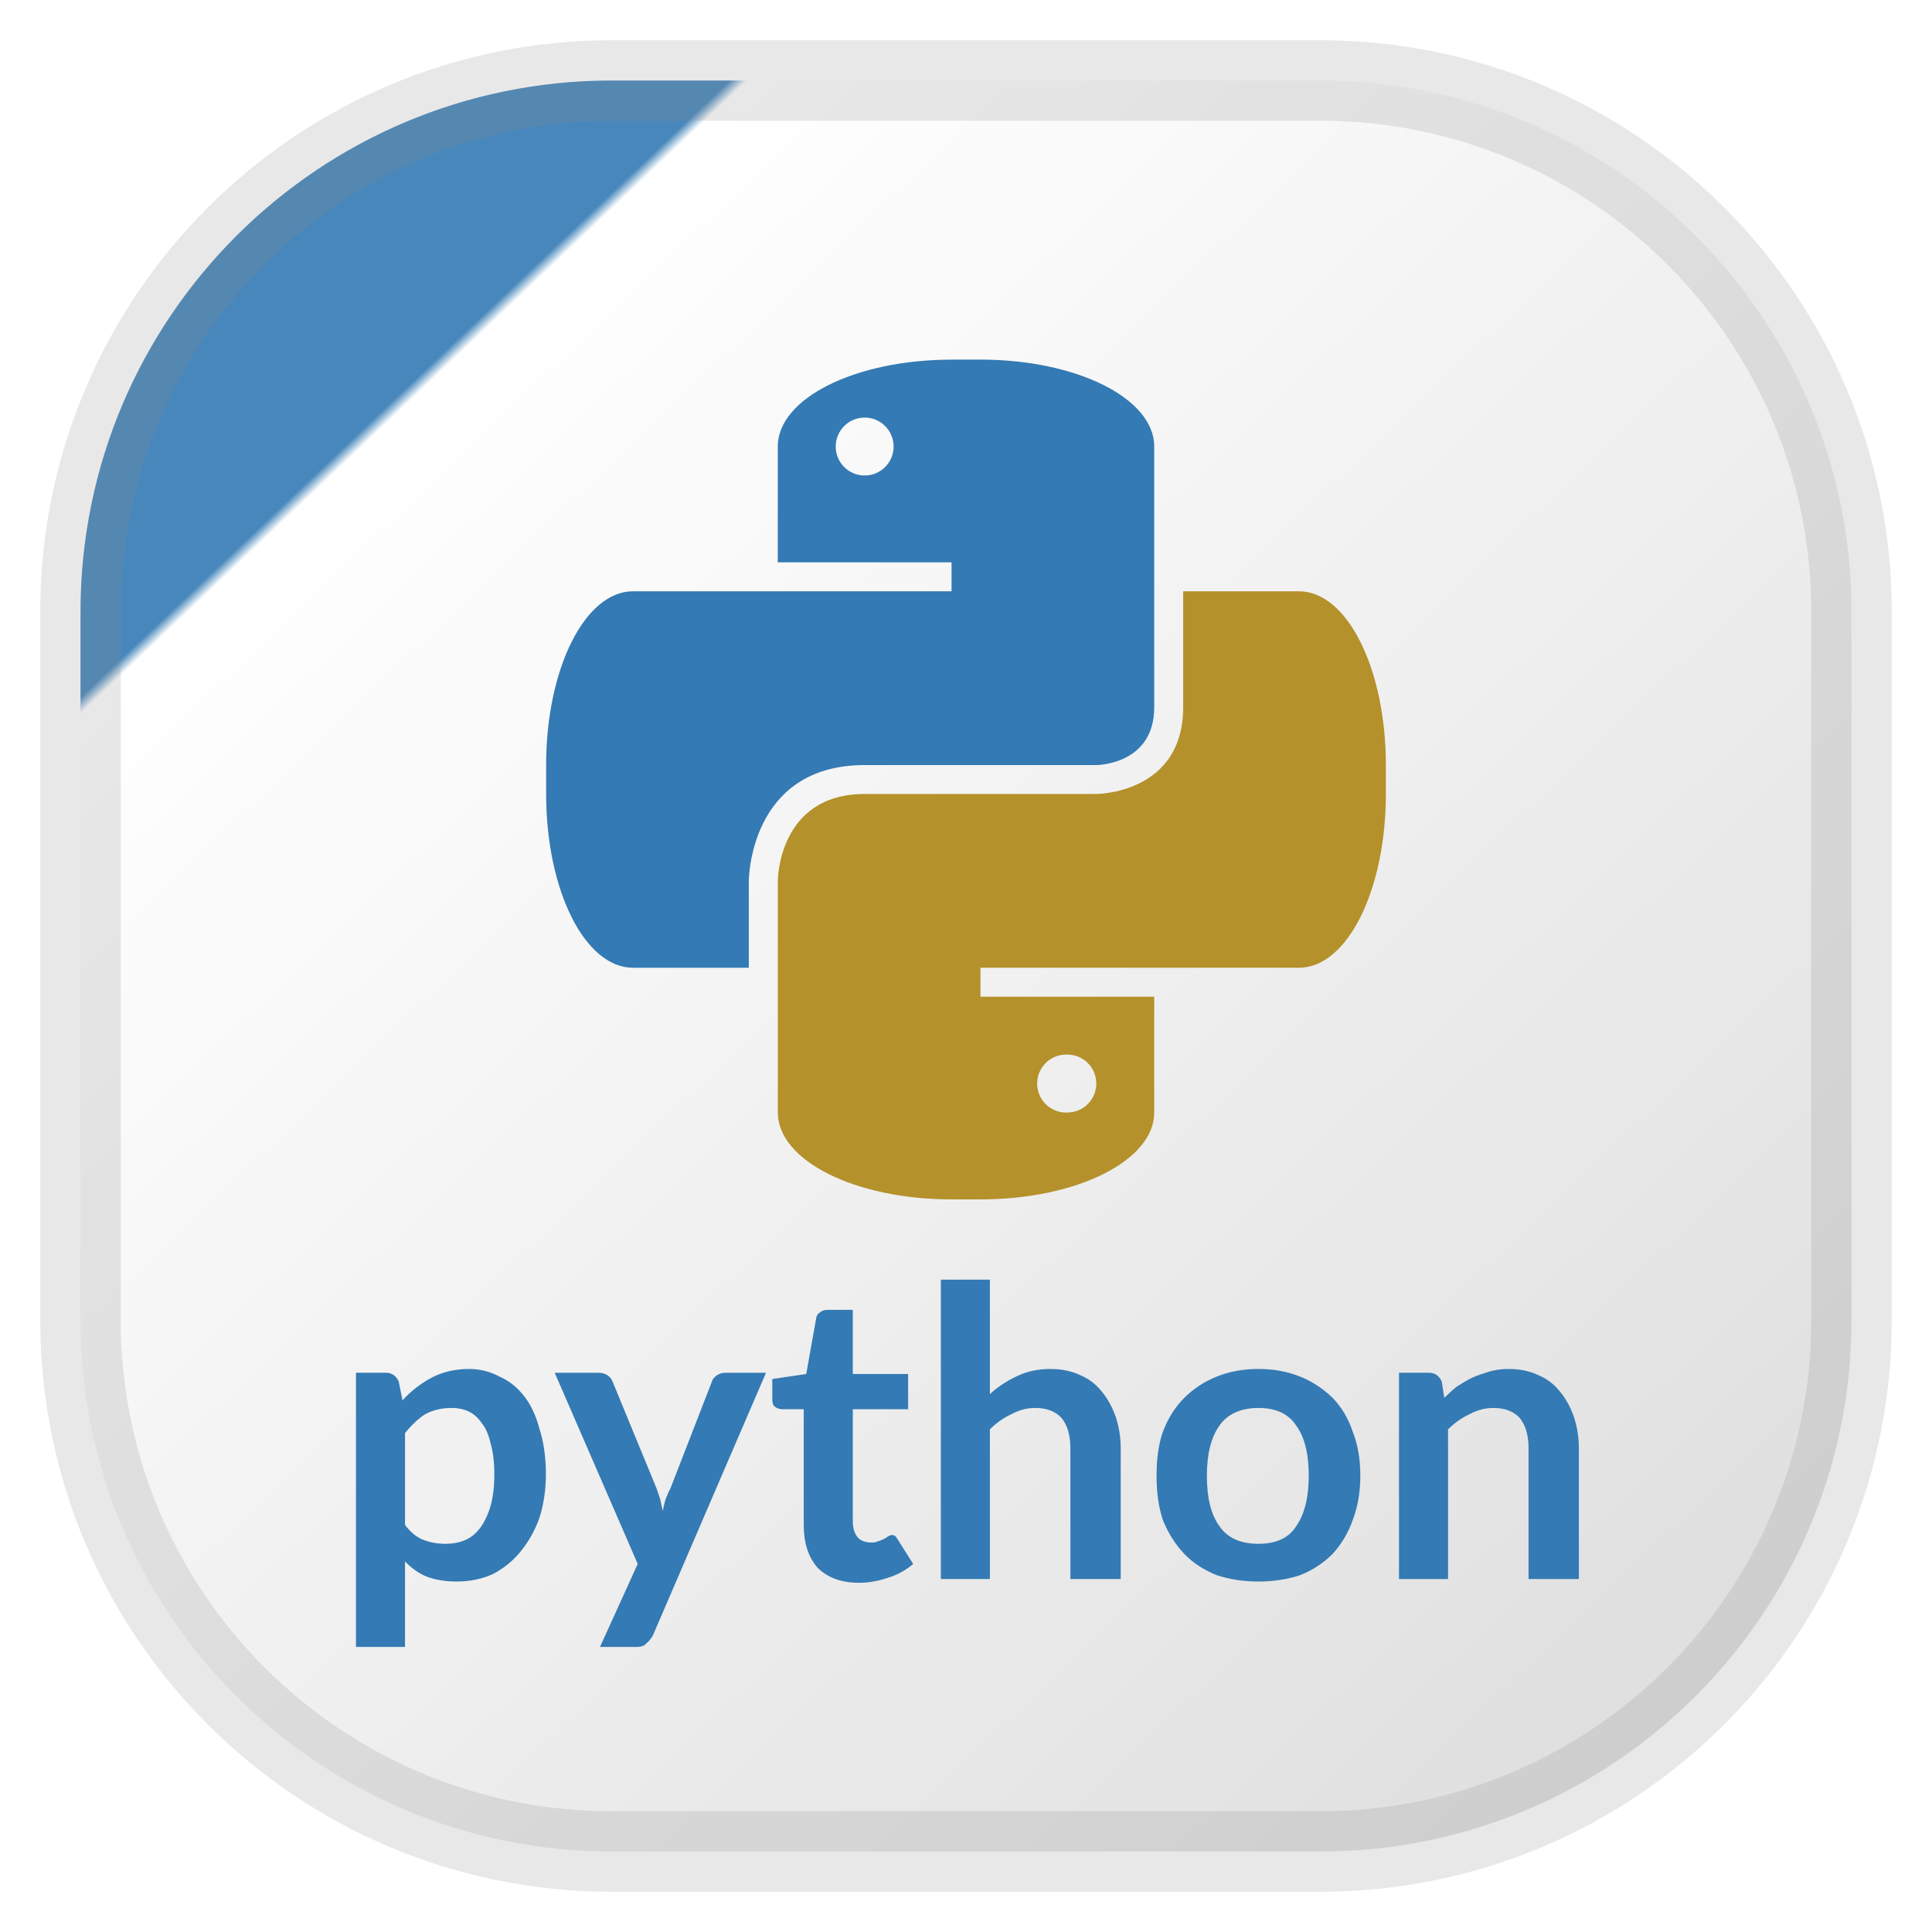
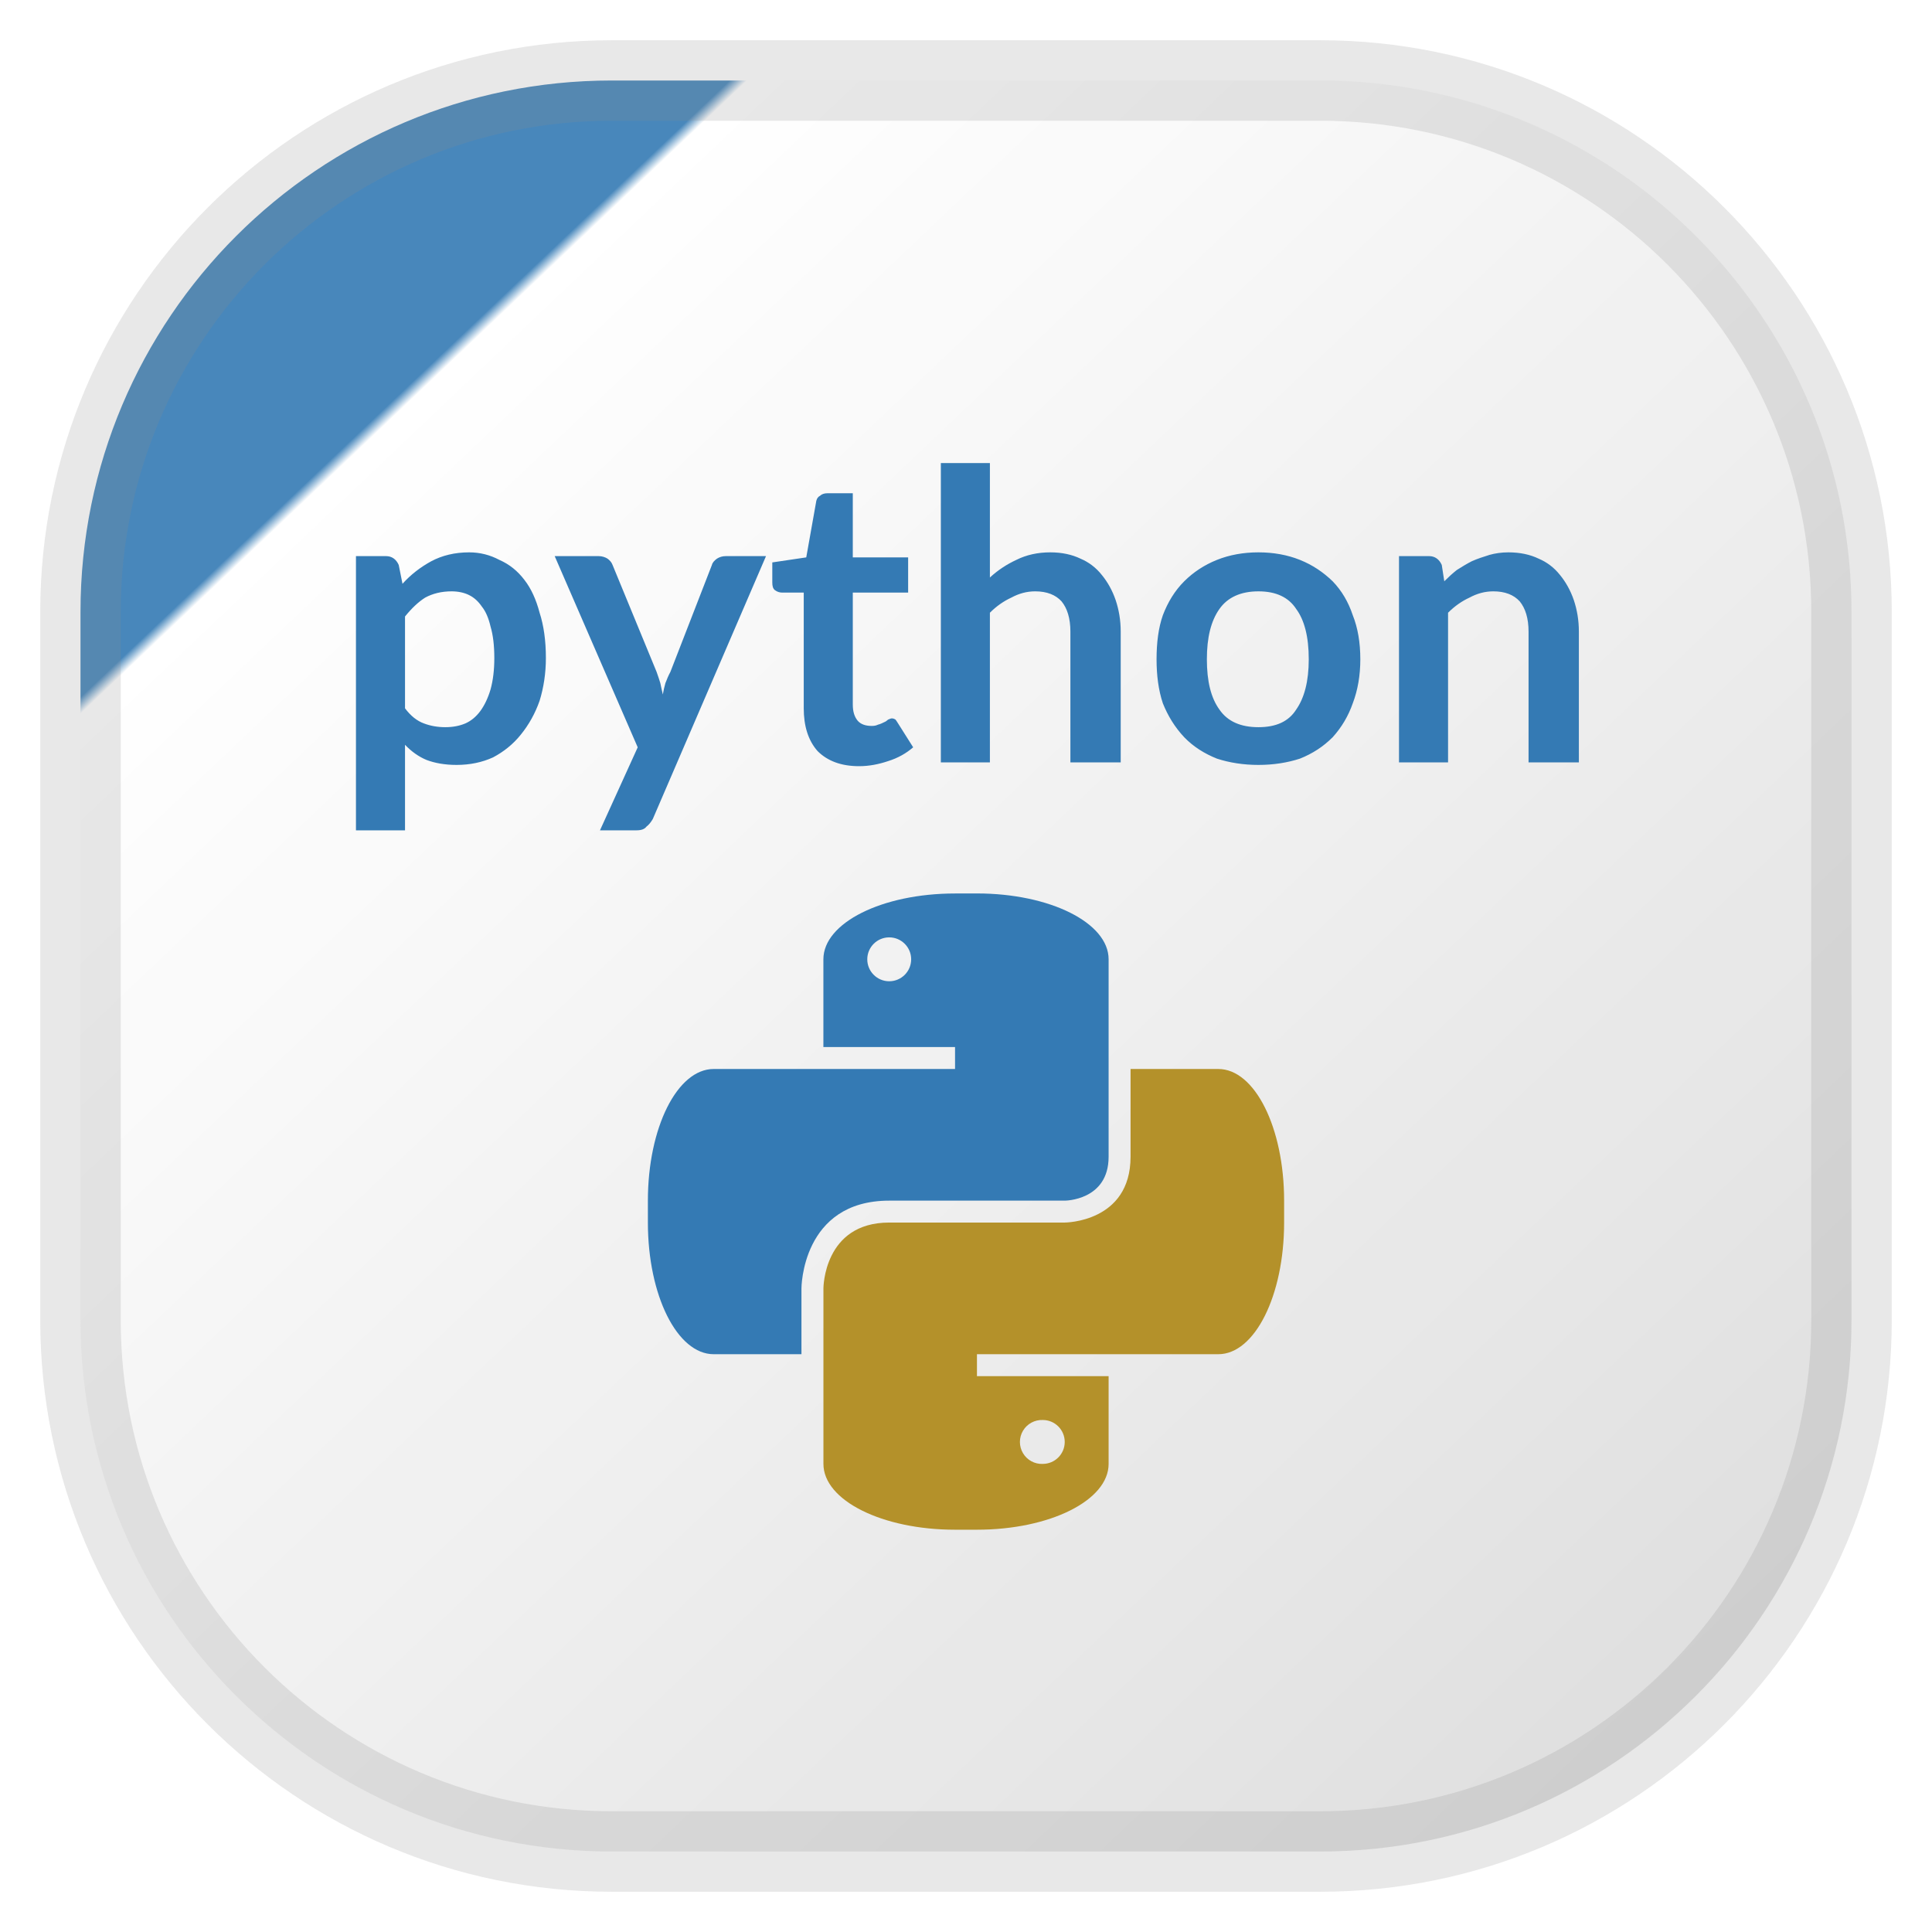
<svg xmlns="http://www.w3.org/2000/svg" width="24" height="24" fill="none" version="1.1">
  <rect x="1" y="1" width="22" height="22" rx="6.6" fill="url(#a)" opacity=".9" stroke="gray" stroke-opacity=".2" vector-effect="non-scaling-stroke" style="-inkscape-stroke:hairline" />
-   <g transform="matrix(.5927 0 0 .5927 4.8876 2.5711)">
+   <g transform="matrix(.44906 0 0 .44906 6.6113 9.6622)">
    <path d="m11.697 3.2c-2.018 0-3.642 0.812-3.642 1.82v2.428h3.642v0.607h-6.677c-1.008 0-1.82 1.625-1.82 3.642v0.606c0 2.018 0.812 3.642 1.82 3.642h2.428v-1.82s0-2.428 2.428-2.428h4.855s1.214 0 1.214-1.214v-5.463c0-1.009-1.624-1.821-3.642-1.821h-0.606zm-1.821 1.214a0.607 0.607 0 1 1 0 1.214 0.607 0.607 0 0 1 0-1.214" fill="#347ab4" />
    <path d="m12.303 20.8c2.018 0 3.642-0.812 3.642-1.82v-2.428h-3.642v-0.607h6.676c1.009 0 1.821-1.624 1.821-3.642v-0.606c0-2.018-0.812-3.642-1.82-3.642h-2.428v2.428c0 1.82-1.821 1.82-1.821 1.82h-4.855c-1.82 0-1.82 1.821-1.82 1.821v4.855c0 1.009 1.623 1.821 3.64 1.821zm1.821-1.82a0.608 0.608 0 1 1 0-1.215 0.607 0.607 0 0 1 0 1.214z" fill="#b4912a" />
  </g>
-   <g transform="translate(0 .99797)" alignment-baseline="middle" fill="#347ab4" font-family="Lato" font-weight="bold" text-anchor="middle">
-     <text x="12" y="18.62">
+   <g transform="translate(0 .47088)" alignment-baseline="middle" fill="#347ab4" font-family="Lato" font-weight="bold" text-anchor="middle">
+     <text x="12" y="9">
      <tspan font-size="5px">python</tspan>
    </text>
  </g>
  <defs>
    <linearGradient id="a" x1=".05" x2="1" y2="1" gradientTransform="scale(22)" gradientUnits="userSpaceOnUse">
      <stop stop-color="#347AB4" offset=".2" />
      <stop stop-color="#fff" offset=".205" />
      <stop stop-color="#dadada" offset="1" />
    </linearGradient>
  </defs>
</svg>
